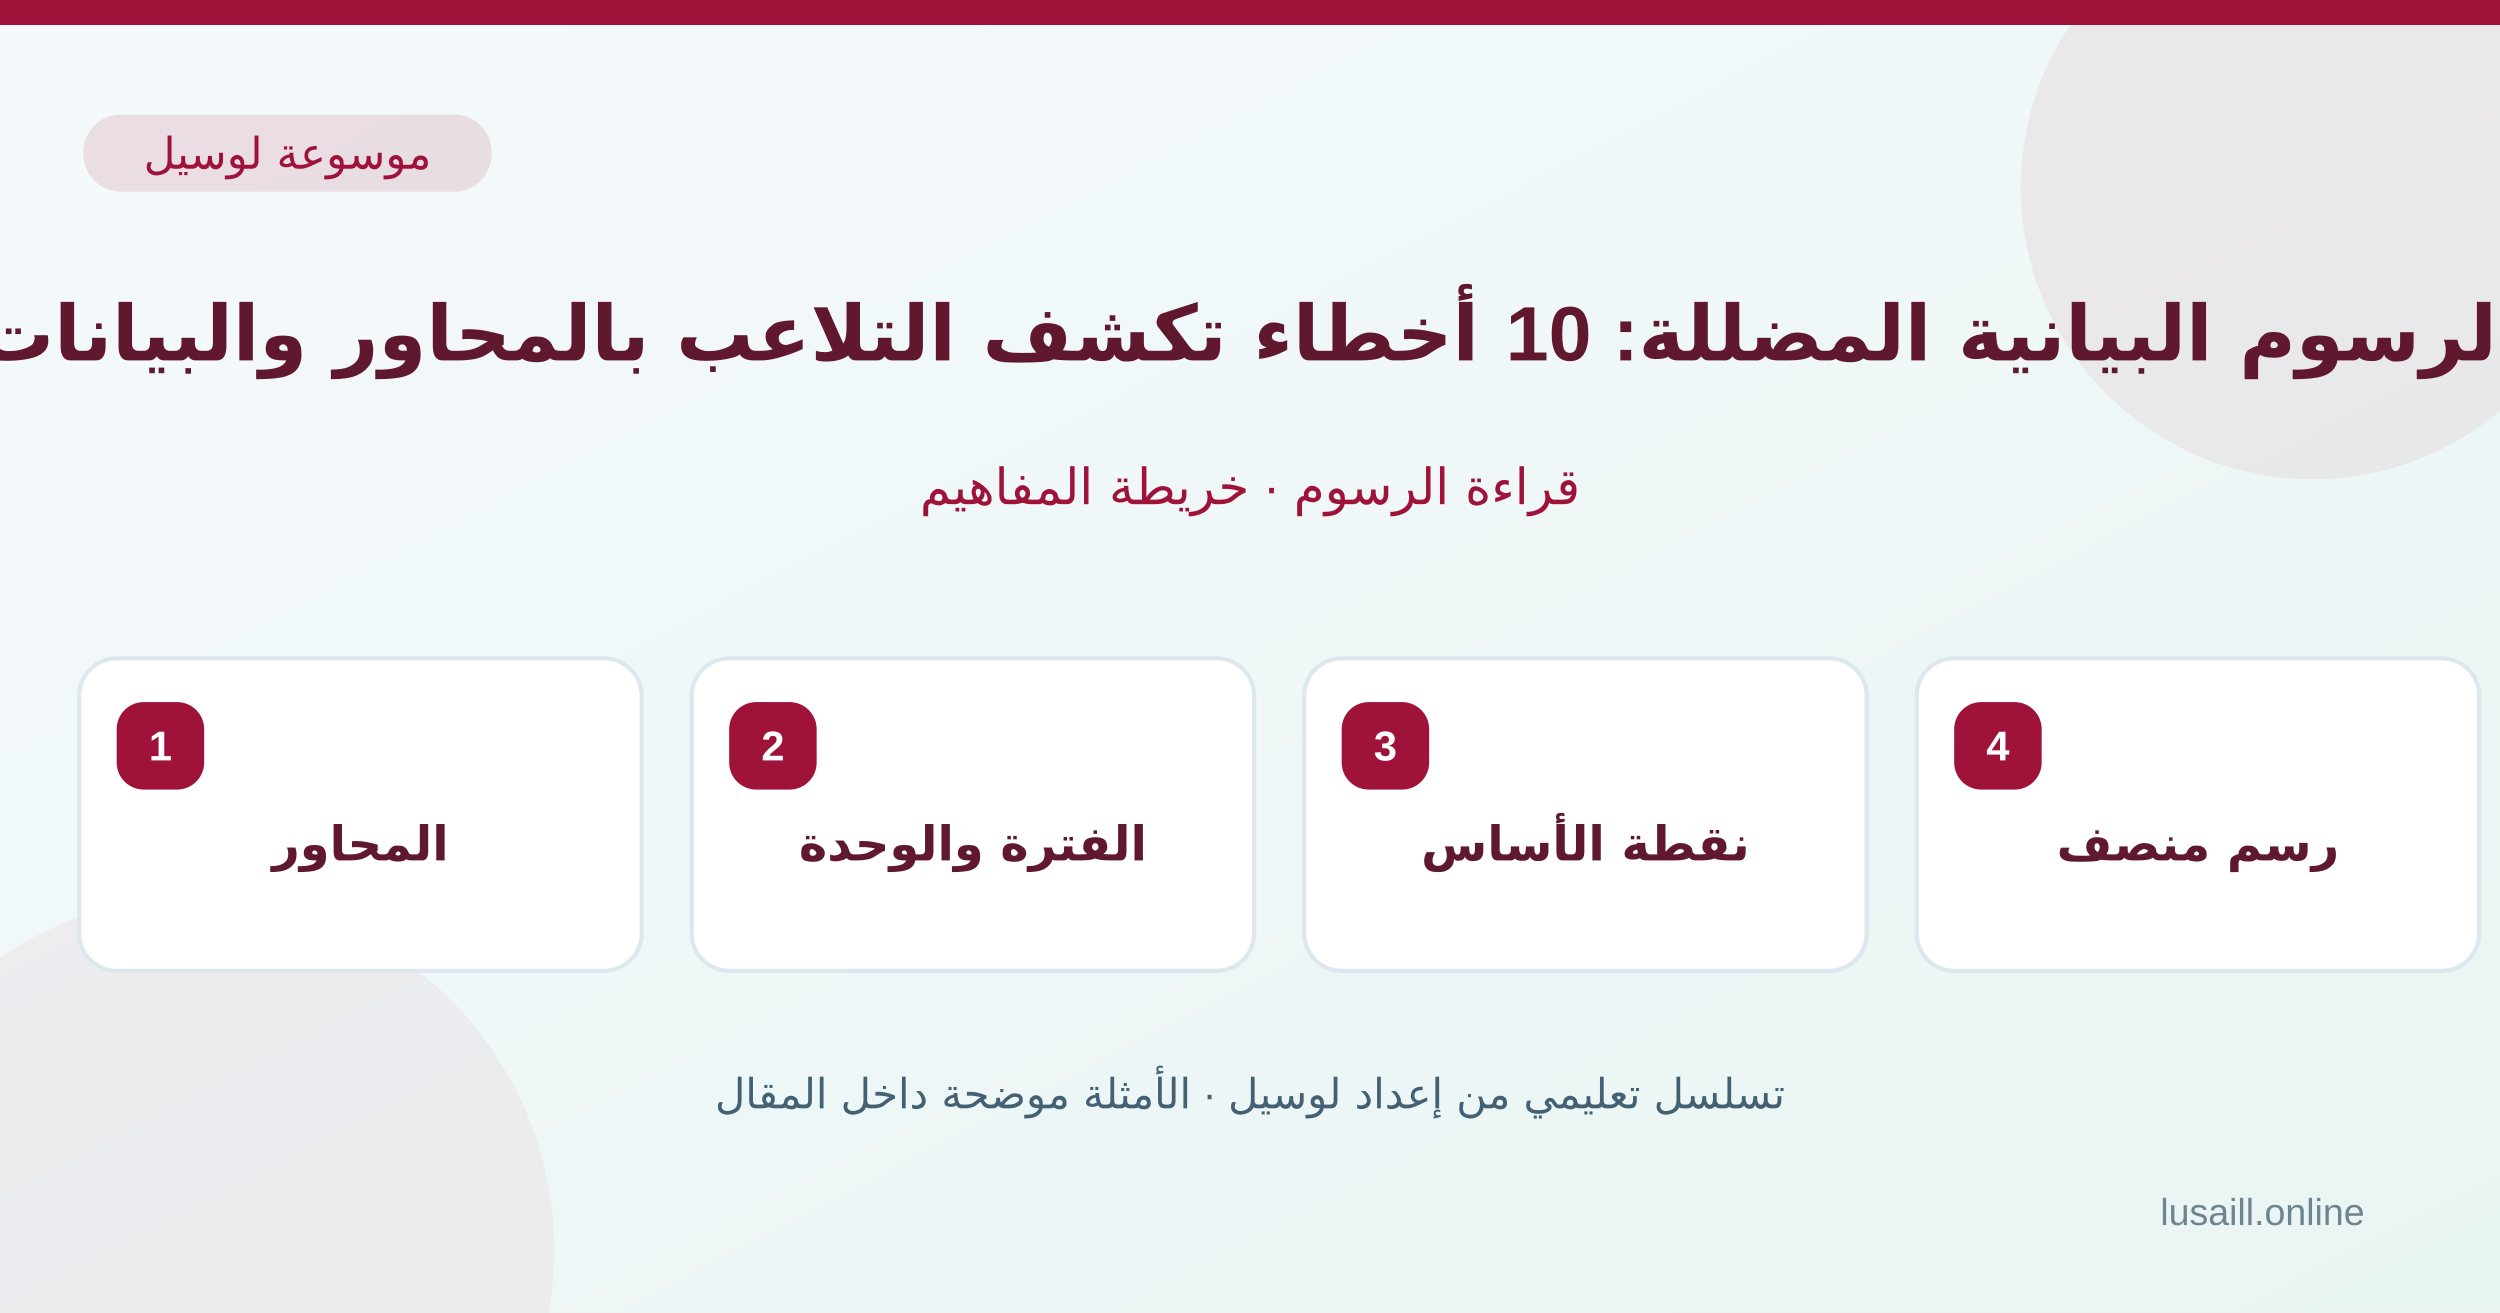
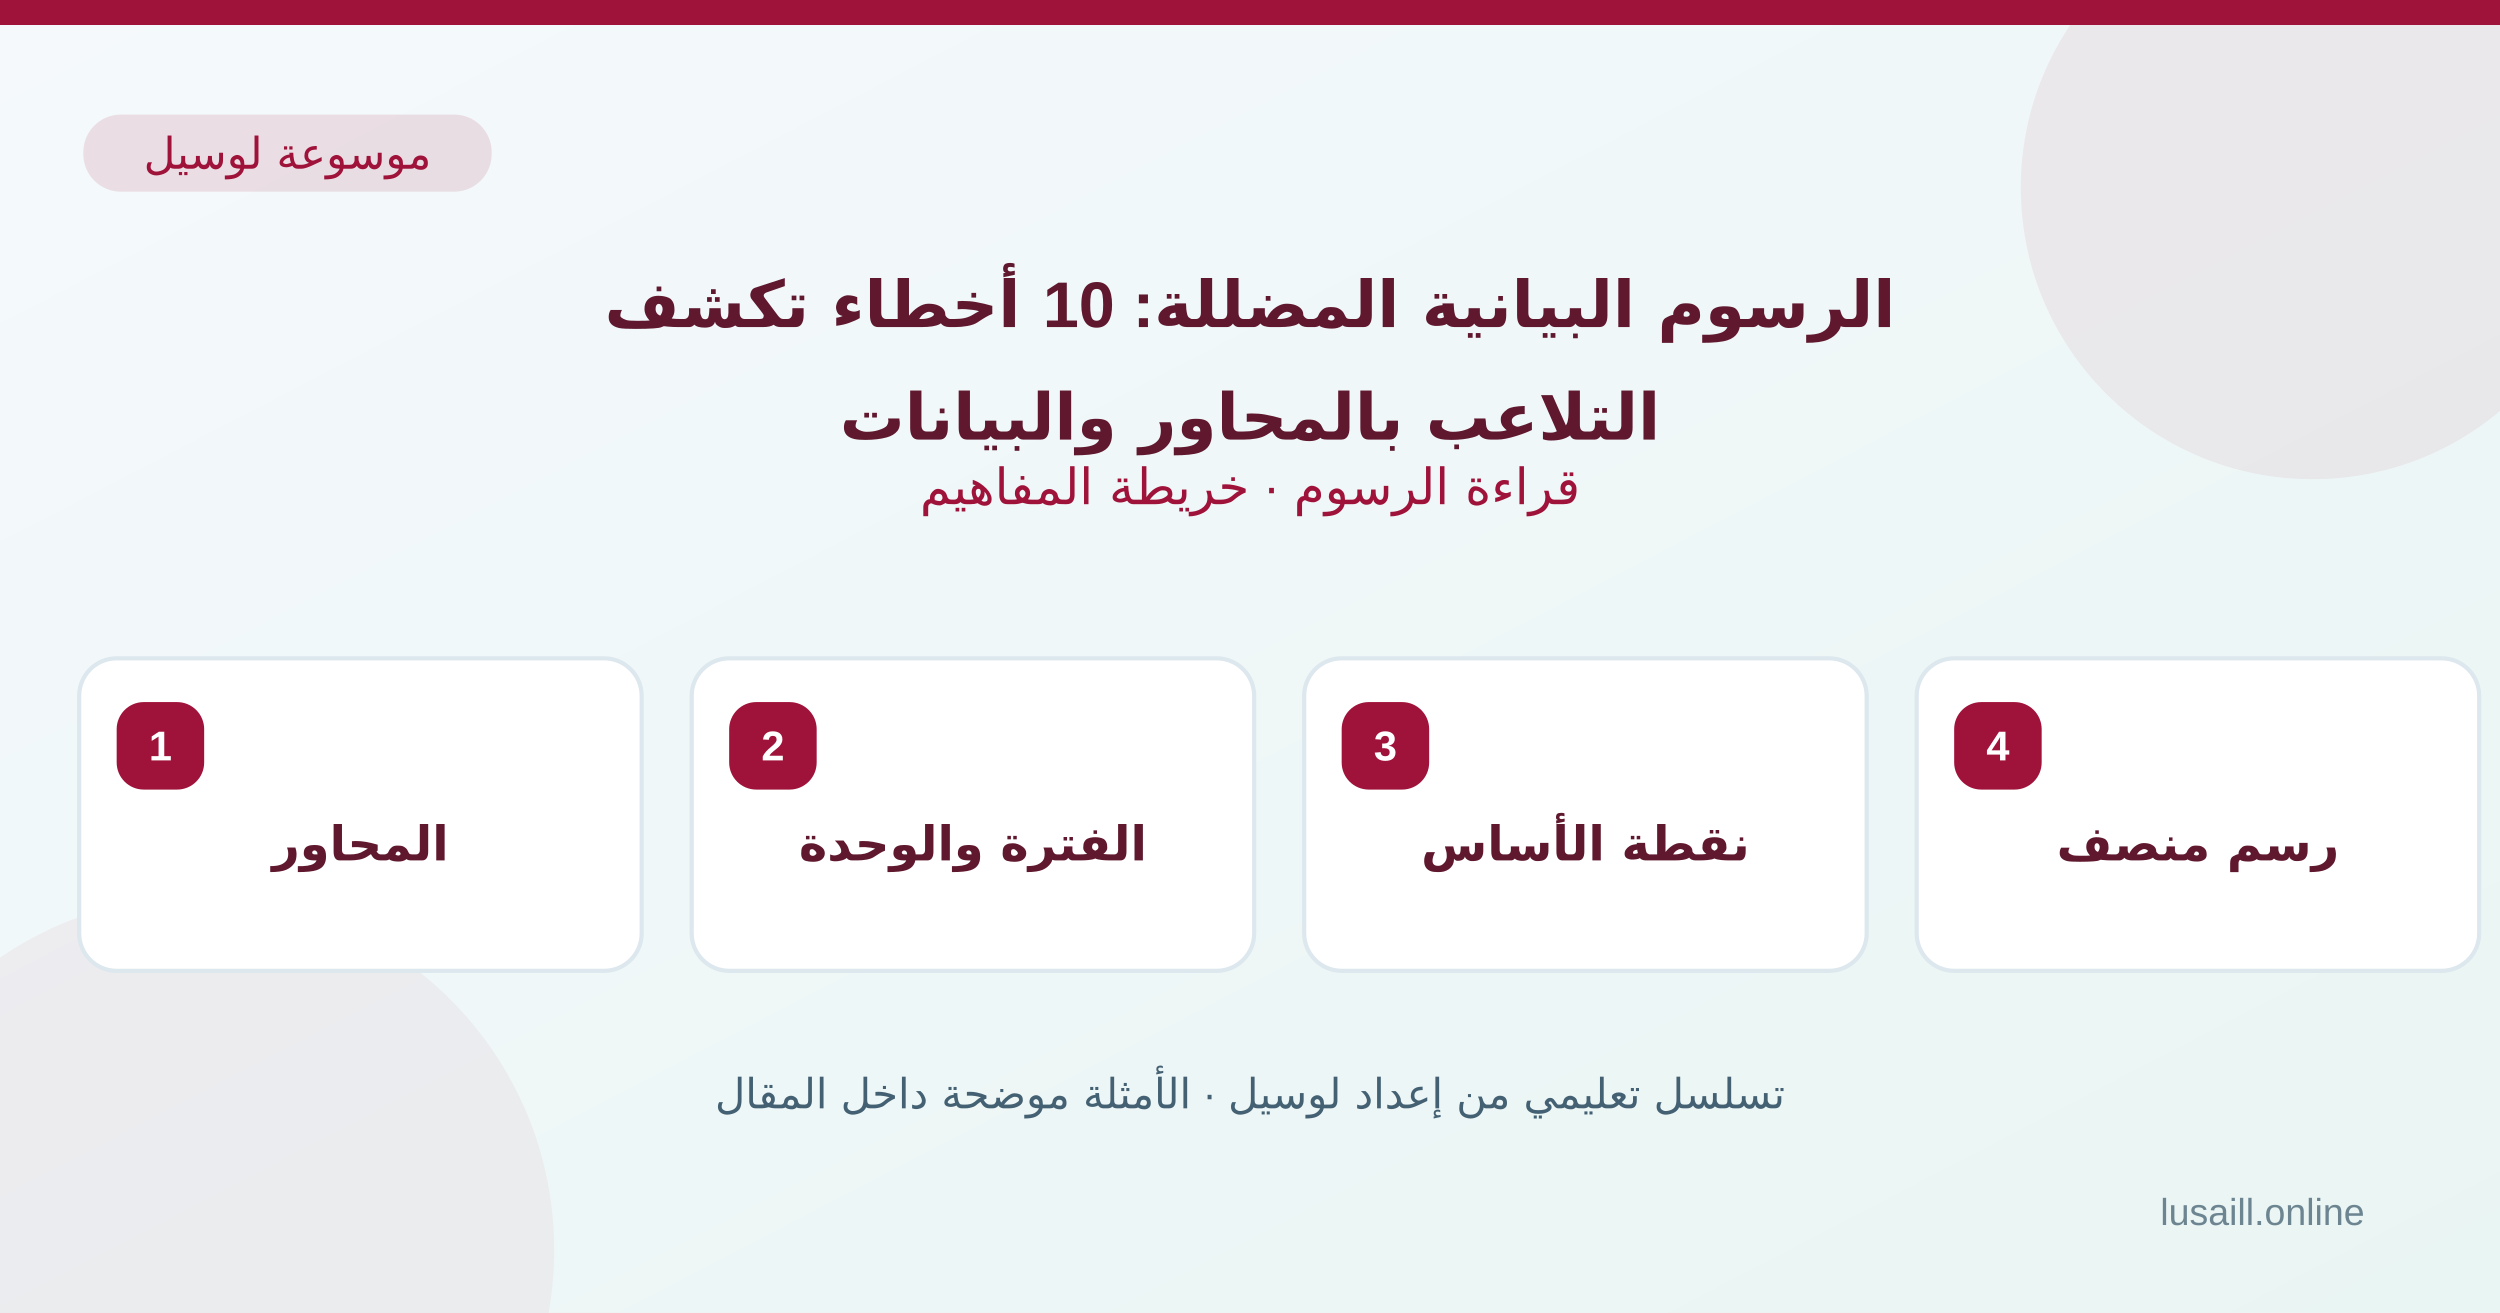
<svg xmlns="http://www.w3.org/2000/svg" width="1200" height="630" viewBox="0 0 1200 630" role="img" aria-label="رسم تعليمي أصلي من لوسيل يوضح الرسوم البيانية المضللة: 10 أخطاء تكشف التلاعب بالمحاور والبيانات">
  <defs>
    <linearGradient id="b" x1="0" y1="0" x2="1" y2="1">
      <stop stop-color="#f5f9fc" />
      <stop offset="1" stop-color="#e9f5f3" />
    </linearGradient>
  </defs>
  <rect width="1200" height="630" fill="url(#b)" />
  <rect x="0" y="0" width="1200" height="12" fill="#9f1239" />
  <circle cx="1110" cy="90" r="140" fill="#9f1239" opacity=".07" />
  <circle cx="96" cy="600" r="170" fill="#9f1239" opacity=".05" />
  <rect x="40" y="55" width="196" height="37" rx="18" fill="#9f1239" opacity=".12" />
  <text x="138" y="81" text-anchor="middle" fill="#9f1239" font-size="21" font-family="Arial,Tahoma,sans-serif">موسوعة لوسيل</text>
-   <text x="600" y="173" direction="rtl" text-anchor="middle" fill="#5f182e" font-family="Arial,Tahoma,sans-serif" font-size="37" font-weight="bold">الرسوم البيانية المضللة: 10 أخطاء تكشف التلاعب بالمحاور والبيانات</text>
+   <text x="600" y="157" direction="rtl" text-anchor="middle" fill="#5f182e" font-family="Arial,Tahoma,sans-serif" font-size="31" font-weight="bold">الرسوم البيانية المضللة: 10 أخطاء تكشف</text>
+   <text x="600" y="211" direction="rtl" text-anchor="middle" fill="#5f182e" font-family="Arial,Tahoma,sans-serif" font-size="31" font-weight="bold">التلاعب بالمحاور والبيانات</text>
  <text x="600" y="242" direction="rtl" text-anchor="middle" fill="#9f1239" font-family="Arial,Tahoma,sans-serif" font-size="24">قراءة الرسوم · خريطة المفاهيم</text>
  <g>
    <rect x="38" y="316" width="270" height="150" rx="18" fill="#ffffff" stroke="#dce7ee" stroke-width="2" />
    <rect x="56" y="337" width="42" height="42" rx="13" fill="#9f1239" />
    <text x="77" y="365" text-anchor="middle" fill="#ffffff" font-family="Arial,Tahoma,sans-serif" font-size="20" font-weight="bold">1</text>
    <text x="173" y="413" text-anchor="middle" direction="rtl" fill="#5f182e" font-family="Arial,Tahoma,sans-serif" font-size="23" font-weight="700">المحاور</text>
  </g>
  <g>
    <rect x="332" y="316" width="270" height="150" rx="18" fill="#ffffff" stroke="#dce7ee" stroke-width="2" />
    <rect x="350" y="337" width="42" height="42" rx="13" fill="#9f1239" />
    <text x="371" y="365" text-anchor="middle" fill="#ffffff" font-family="Arial,Tahoma,sans-serif" font-size="20" font-weight="bold">2</text>
    <text x="467" y="413" text-anchor="middle" direction="rtl" fill="#5f182e" font-family="Arial,Tahoma,sans-serif" font-size="23" font-weight="700">الفترة والوحدة</text>
  </g>
  <g>
    <rect x="626" y="316" width="270" height="150" rx="18" fill="#ffffff" stroke="#dce7ee" stroke-width="2" />
    <rect x="644" y="337" width="42" height="42" rx="13" fill="#9f1239" />
    <text x="665" y="365" text-anchor="middle" fill="#ffffff" font-family="Arial,Tahoma,sans-serif" font-size="20" font-weight="bold">3</text>
    <text x="761" y="413" text-anchor="middle" direction="rtl" fill="#5f182e" font-family="Arial,Tahoma,sans-serif" font-size="23" font-weight="700">نقطة الأساس</text>
  </g>
  <g>
    <rect x="920" y="316" width="270" height="150" rx="18" fill="#ffffff" stroke="#dce7ee" stroke-width="2" />
    <rect x="938" y="337" width="42" height="42" rx="13" fill="#9f1239" />
    <text x="959" y="365" text-anchor="middle" fill="#ffffff" font-family="Arial,Tahoma,sans-serif" font-size="20" font-weight="bold">4</text>
    <text x="1055" y="413" text-anchor="middle" direction="rtl" fill="#5f182e" font-family="Arial,Tahoma,sans-serif" font-size="23" font-weight="700">رسم منصف</text>
  </g>
  <text x="600" y="532" text-anchor="middle" direction="rtl" fill="#446173" font-family="Arial,Tahoma,sans-serif" font-size="20">تسلسل تعليمي من إعداد لوسيل · الأمثلة موضحة داخل المقال</text>
  <text x="1135" y="588" text-anchor="end" fill="#6c8591" font-family="Arial,Tahoma,sans-serif" font-size="18">lusaill.online</text>
</svg>
